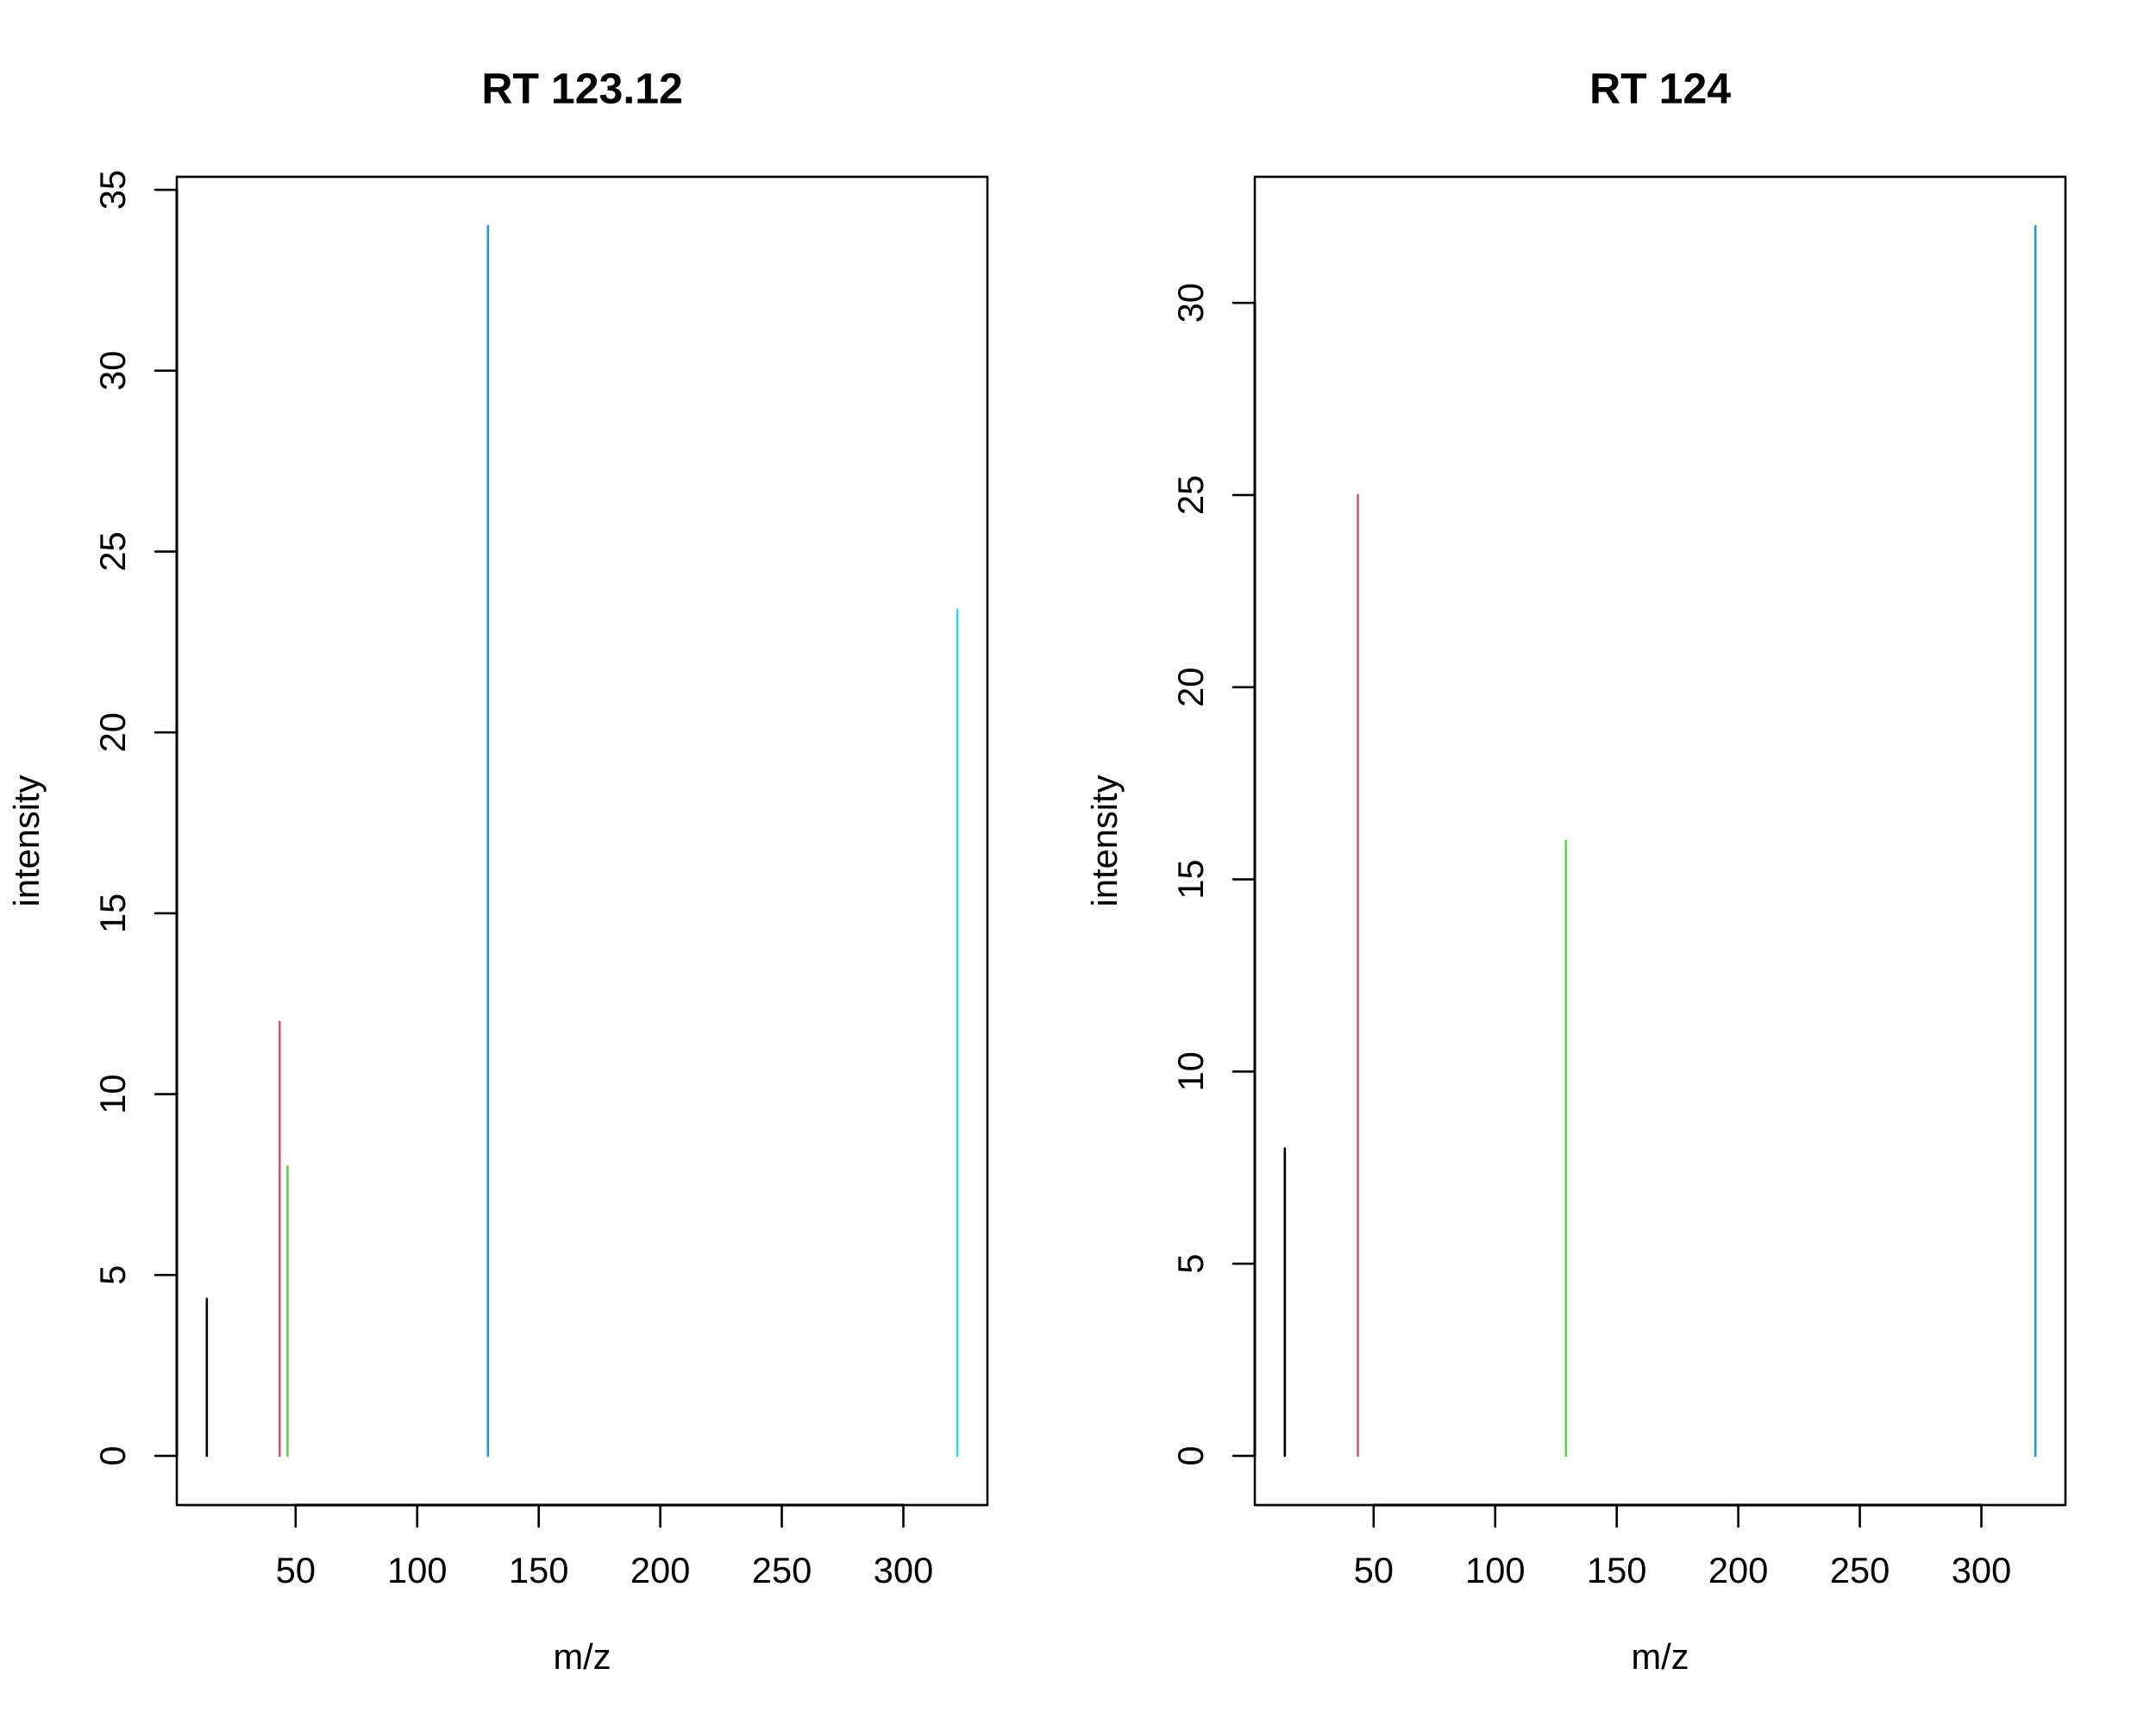
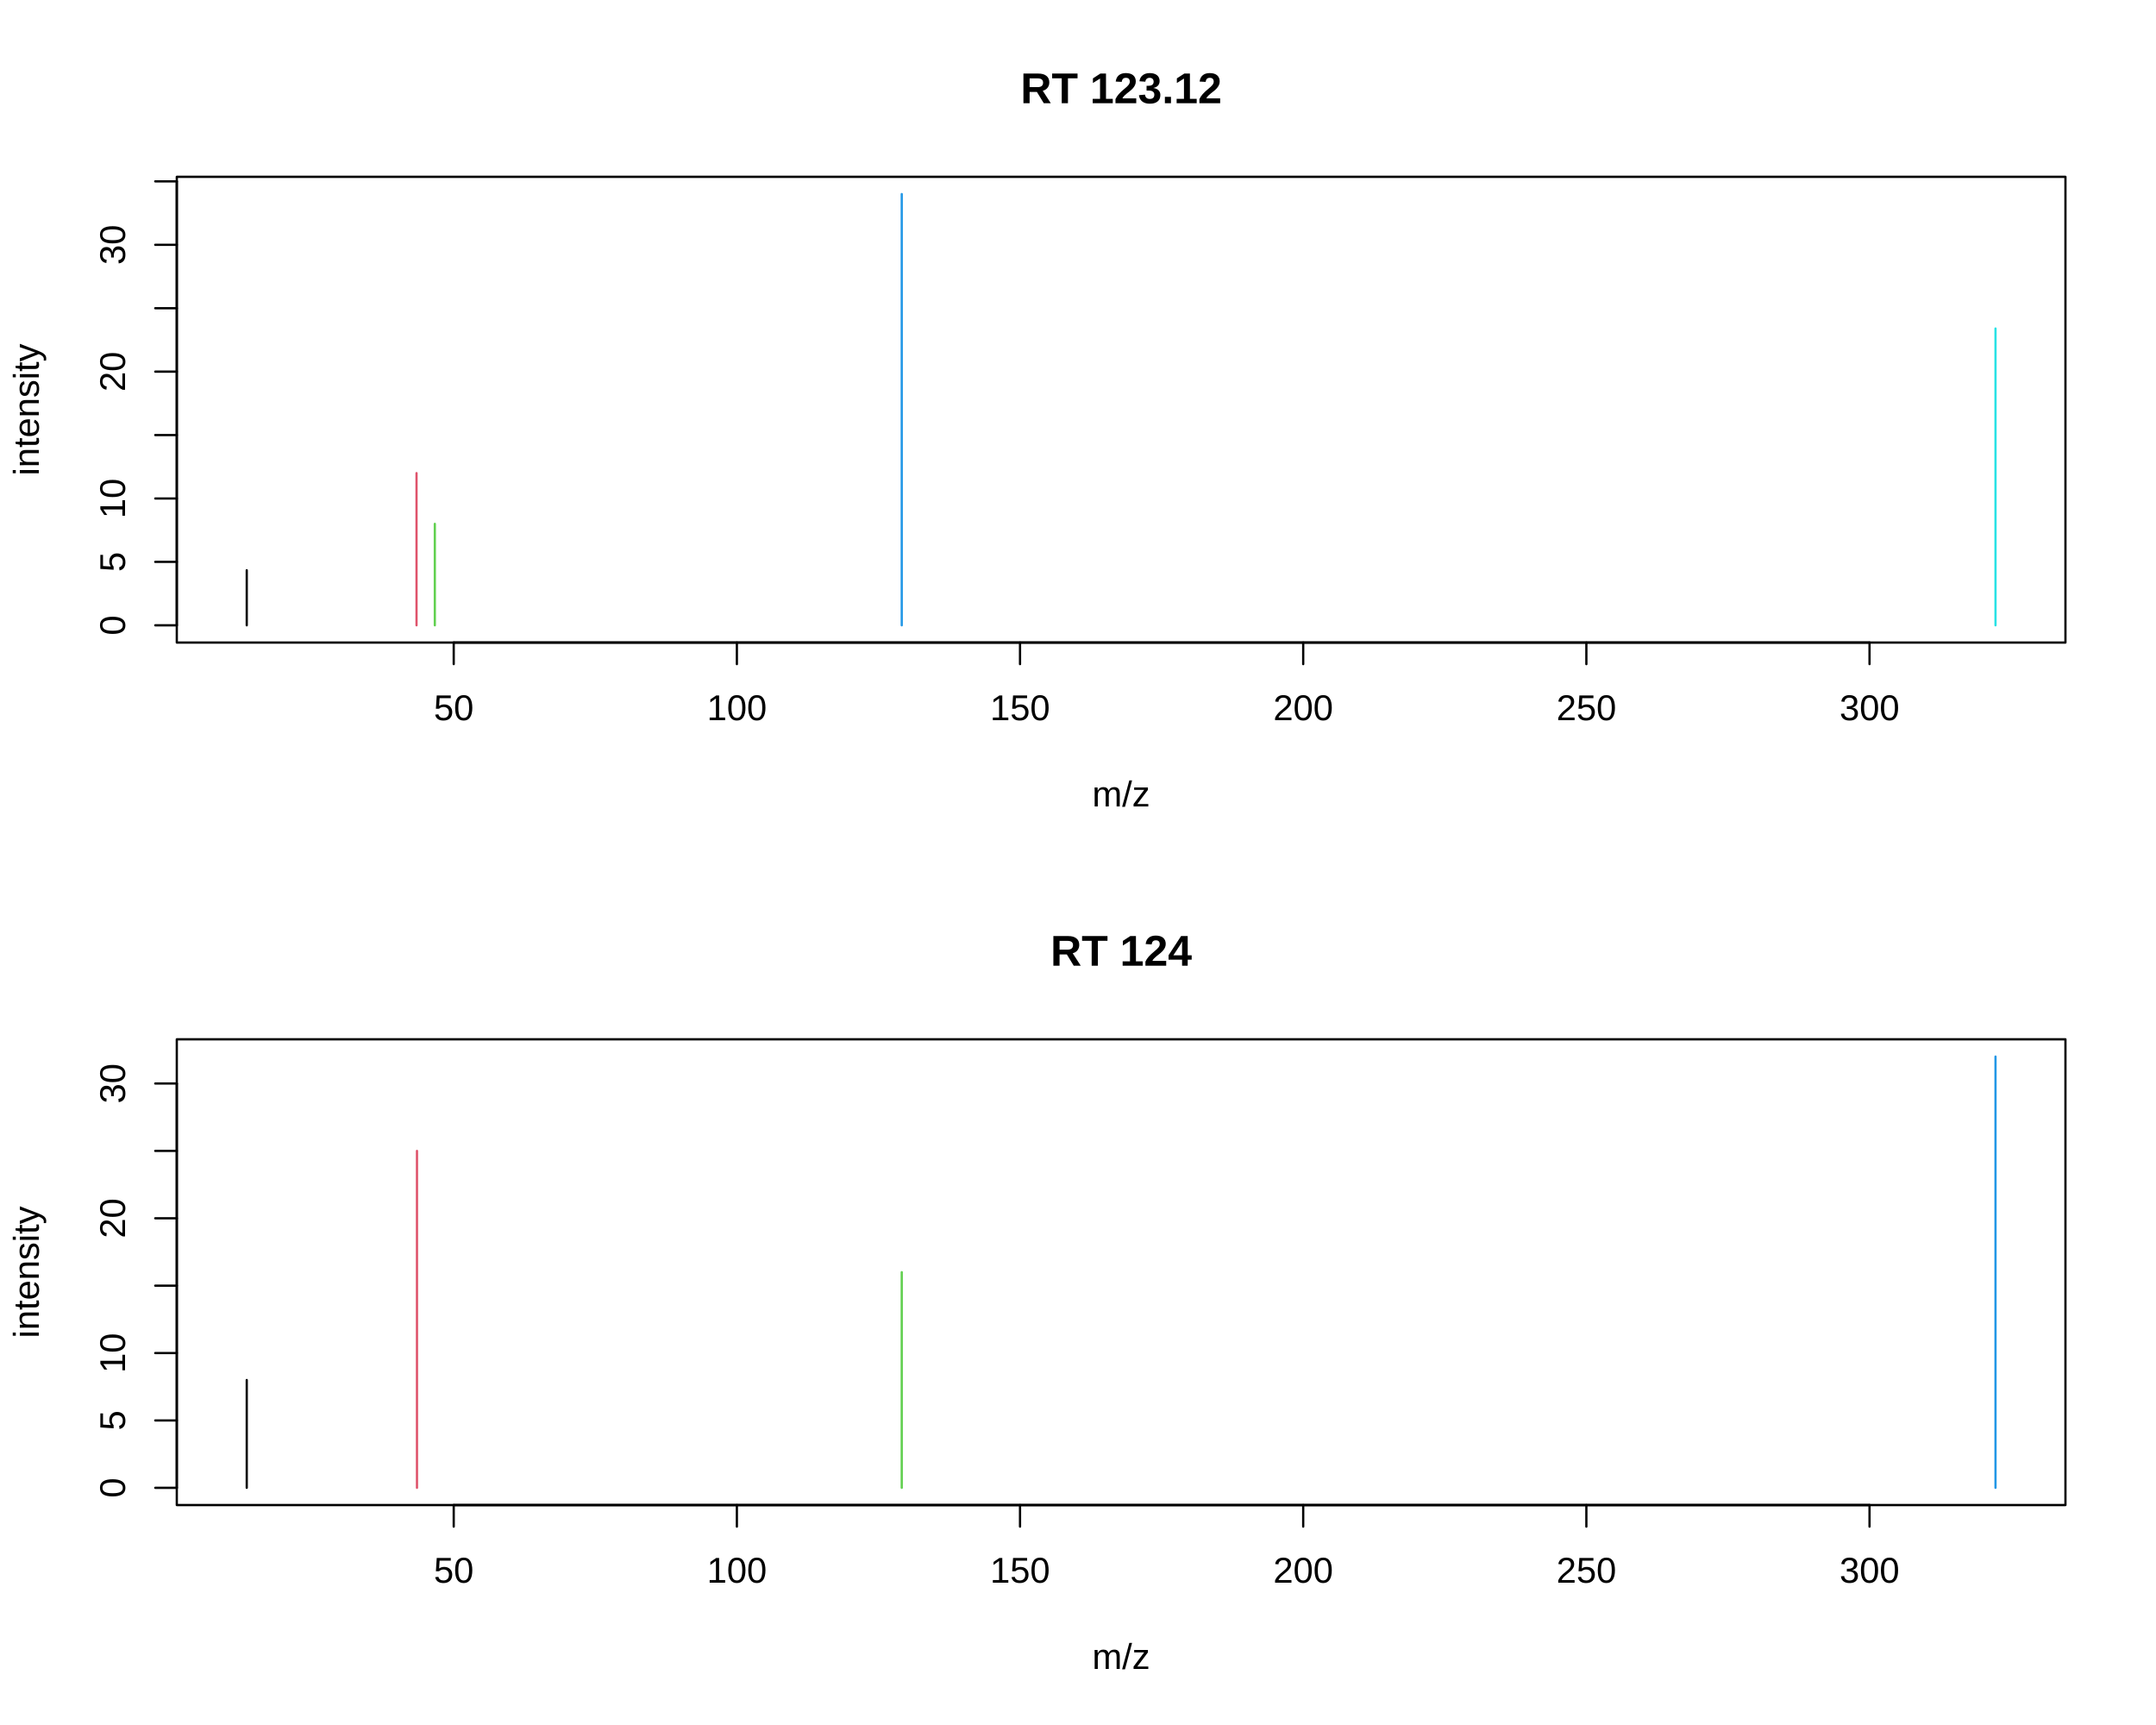
<svg xmlns="http://www.w3.org/2000/svg" viewBox="0 0 720.00 576.00">
  <defs>
    <style type="text/css">
    line, polyline, polygon, path, rect, circle {
      fill: none;
      stroke: #000000;
      stroke-linecap: round;
      stroke-linejoin: round;
      stroke-miterlimit: 10.00;
    }
  </style>
  </defs>
  <rect width="100%" height="100%" style="stroke: none; fill: #FFFFFF;" />
-   <line x1="98.73" y1="502.56" x2="301.68" y2="502.56" style="stroke-width: 0.75;" />
-   <line x1="98.73" y1="502.56" x2="98.73" y2="509.76" style="stroke-width: 0.75;" />
-   <line x1="139.32" y1="502.56" x2="139.32" y2="509.76" style="stroke-width: 0.75;" />
-   <line x1="179.91" y1="502.56" x2="179.91" y2="509.76" style="stroke-width: 0.75;" />
-   <line x1="220.50" y1="502.56" x2="220.50" y2="509.76" style="stroke-width: 0.75;" />
-   <line x1="261.09" y1="502.56" x2="261.09" y2="509.76" style="stroke-width: 0.75;" />
-   <line x1="301.68" y1="502.56" x2="301.68" y2="509.76" style="stroke-width: 0.75;" />
-   <text x="92.06" y="528.48" style="font-size: 12.00px; font-family: Liberation Sans;" textLength="13.34px" lengthAdjust="spacingAndGlyphs">50</text>
-   <text x="129.31" y="528.48" style="font-size: 12.00px; font-family: Liberation Sans;" textLength="20.02px" lengthAdjust="spacingAndGlyphs">100</text>
-   <text x="169.90" y="528.48" style="font-size: 12.00px; font-family: Liberation Sans;" textLength="20.02px" lengthAdjust="spacingAndGlyphs">150</text>
-   <text x="210.49" y="528.48" style="font-size: 12.00px; font-family: Liberation Sans;" textLength="20.02px" lengthAdjust="spacingAndGlyphs">200</text>
-   <text x="251.08" y="528.48" style="font-size: 12.00px; font-family: Liberation Sans;" textLength="20.02px" lengthAdjust="spacingAndGlyphs">250</text>
-   <text x="291.67" y="528.48" style="font-size: 12.00px; font-family: Liberation Sans;" textLength="20.02px" lengthAdjust="spacingAndGlyphs">300</text>
-   <line x1="59.04" y1="486.13" x2="59.04" y2="63.39" style="stroke-width: 0.75;" />
-   <line x1="59.04" y1="486.13" x2="51.84" y2="486.13" style="stroke-width: 0.75;" />
-   <line x1="59.04" y1="425.74" x2="51.84" y2="425.74" style="stroke-width: 0.75;" />
-   <line x1="59.04" y1="365.35" x2="51.84" y2="365.35" style="stroke-width: 0.75;" />
-   <line x1="59.04" y1="304.96" x2="51.84" y2="304.96" style="stroke-width: 0.75;" />
-   <line x1="59.04" y1="244.56" x2="51.84" y2="244.56" style="stroke-width: 0.75;" />
-   <line x1="59.04" y1="184.17" x2="51.84" y2="184.17" style="stroke-width: 0.75;" />
-   <line x1="59.04" y1="123.78" x2="51.84" y2="123.78" style="stroke-width: 0.75;" />
-   <line x1="59.04" y1="63.39" x2="51.84" y2="63.39" style="stroke-width: 0.75;" />
-   <text transform="translate(41.76,489.47) rotate(-90)" style="font-size: 12.00px; font-family: Liberation Sans;" textLength="6.67px" lengthAdjust="spacingAndGlyphs">0</text>
-   <text transform="translate(41.76,429.08) rotate(-90)" style="font-size: 12.00px; font-family: Liberation Sans;" textLength="6.67px" lengthAdjust="spacingAndGlyphs">5</text>
-   <text transform="translate(41.76,372.02) rotate(-90)" style="font-size: 12.00px; font-family: Liberation Sans;" textLength="13.34px" lengthAdjust="spacingAndGlyphs">10</text>
-   <text transform="translate(41.76,311.63) rotate(-90)" style="font-size: 12.00px; font-family: Liberation Sans;" textLength="13.34px" lengthAdjust="spacingAndGlyphs">15</text>
-   <text transform="translate(41.76,251.24) rotate(-90)" style="font-size: 12.00px; font-family: Liberation Sans;" textLength="13.34px" lengthAdjust="spacingAndGlyphs">20</text>
-   <text transform="translate(41.76,190.84) rotate(-90)" style="font-size: 12.00px; font-family: Liberation Sans;" textLength="13.34px" lengthAdjust="spacingAndGlyphs">25</text>
-   <text transform="translate(41.76,130.45) rotate(-90)" style="font-size: 12.00px; font-family: Liberation Sans;" textLength="13.34px" lengthAdjust="spacingAndGlyphs">30</text>
-   <text transform="translate(41.76,70.06) rotate(-90)" style="font-size: 12.00px; font-family: Liberation Sans;" textLength="13.34px" lengthAdjust="spacingAndGlyphs">35</text>
-   <polyline points="59.04,502.56 329.76,502.56 329.76,59.04 59.04,59.04 59.04,502.56 " style="stroke-width: 0.75;" />
+   <line x1="151.52" y1="214.56" x2="624.33" y2="214.56" style="stroke-width: 0.75;" />
+   <line x1="151.52" y1="214.56" x2="151.52" y2="221.76" style="stroke-width: 0.75;" />
+   <line x1="246.08" y1="214.56" x2="246.08" y2="221.76" style="stroke-width: 0.75;" />
+   <line x1="340.64" y1="214.56" x2="340.64" y2="221.76" style="stroke-width: 0.75;" />
+   <line x1="435.21" y1="214.56" x2="435.21" y2="221.76" style="stroke-width: 0.75;" />
+   <line x1="529.77" y1="214.56" x2="529.77" y2="221.76" style="stroke-width: 0.75;" />
+   <line x1="624.33" y1="214.56" x2="624.33" y2="221.76" style="stroke-width: 0.75;" />
+   <text x="144.85" y="240.48" style="font-size: 12.00px; font-family: Liberation Sans;" textLength="13.34px" lengthAdjust="spacingAndGlyphs">50</text>
+   <text x="236.07" y="240.48" style="font-size: 12.00px; font-family: Liberation Sans;" textLength="20.02px" lengthAdjust="spacingAndGlyphs">100</text>
+   <text x="330.64" y="240.48" style="font-size: 12.00px; font-family: Liberation Sans;" textLength="20.02px" lengthAdjust="spacingAndGlyphs">150</text>
+   <text x="425.20" y="240.48" style="font-size: 12.00px; font-family: Liberation Sans;" textLength="20.02px" lengthAdjust="spacingAndGlyphs">200</text>
+   <text x="519.76" y="240.48" style="font-size: 12.00px; font-family: Liberation Sans;" textLength="20.02px" lengthAdjust="spacingAndGlyphs">250</text>
+   <text x="614.32" y="240.48" style="font-size: 12.00px; font-family: Liberation Sans;" textLength="20.02px" lengthAdjust="spacingAndGlyphs">300</text>
+   <line x1="59.04" y1="208.80" x2="59.04" y2="60.56" style="stroke-width: 0.75;" />
+   <line x1="59.04" y1="208.80" x2="51.84" y2="208.80" style="stroke-width: 0.75;" />
+   <line x1="59.04" y1="187.62" x2="51.84" y2="187.62" style="stroke-width: 0.75;" />
+   <line x1="59.04" y1="166.45" x2="51.84" y2="166.45" style="stroke-width: 0.75;" />
+   <line x1="59.04" y1="145.27" x2="51.84" y2="145.27" style="stroke-width: 0.75;" />
+   <line x1="59.04" y1="124.09" x2="51.84" y2="124.09" style="stroke-width: 0.75;" />
+   <line x1="59.04" y1="102.92" x2="51.84" y2="102.92" style="stroke-width: 0.75;" />
+   <line x1="59.04" y1="81.74" x2="51.84" y2="81.74" style="stroke-width: 0.75;" />
+   <line x1="59.04" y1="60.56" x2="51.84" y2="60.56" style="stroke-width: 0.75;" />
+   <text transform="translate(41.76,212.14) rotate(-90)" style="font-size: 12.00px; font-family: Liberation Sans;" textLength="6.67px" lengthAdjust="spacingAndGlyphs">0</text>
+   <text transform="translate(41.76,190.96) rotate(-90)" style="font-size: 12.00px; font-family: Liberation Sans;" textLength="6.67px" lengthAdjust="spacingAndGlyphs">5</text>
+   <text transform="translate(41.76,173.12) rotate(-90)" style="font-size: 12.00px; font-family: Liberation Sans;" textLength="13.34px" lengthAdjust="spacingAndGlyphs">10</text>
+   <text transform="translate(41.76,130.77) rotate(-90)" style="font-size: 12.00px; font-family: Liberation Sans;" textLength="13.34px" lengthAdjust="spacingAndGlyphs">20</text>
+   <text transform="translate(41.76,88.41) rotate(-90)" style="font-size: 12.00px; font-family: Liberation Sans;" textLength="13.34px" lengthAdjust="spacingAndGlyphs">30</text>
+   <polygon points="59.04,214.56 689.76,214.56 689.76,59.04 59.04,59.04 " style="stroke-width: 0.75; fill: none;" />
  <defs>
-     <clipPath id="cpMC4wMHwzNjAuMDB8NTc2LjAwfDAuMDA=">
-       <rect x="0.00" y="0.00" width="360.00" height="576.00" />
+     <clipPath id="cpMC4wMHw3MjAuMDB8Mjg4LjAwfDAuMDA=">
+       <rect x="0.00" y="0.00" width="720.00" height="288.00" />
    </clipPath>
  </defs>
-   <g clip-path="url(#cpMC4wMHwzNjAuMDB8NTc2LjAwfDAuMDA=)">
-     <text x="160.81" y="34.47" style="font-size: 14.40px; font-weight: bold; font-family: Liberation Sans;" textLength="67.19px" lengthAdjust="spacingAndGlyphs">RT 123.12</text>
+   <g clip-path="url(#cpMC4wMHw3MjAuMDB8Mjg4LjAwfDAuMDA=)">
+     <text x="340.81" y="34.47" style="font-size: 14.40px; font-weight: bold; font-family: Liberation Sans;" textLength="67.19px" lengthAdjust="spacingAndGlyphs">RT 123.12</text>
  </g>
-   <g clip-path="url(#cpMC4wMHwzNjAuMDB8NTc2LjAwfDAuMDA=)">
-     <text x="184.74" y="557.28" style="font-size: 12.00px; font-family: Liberation Sans;" textLength="19.33px" lengthAdjust="spacingAndGlyphs">m/z</text>
+   <g clip-path="url(#cpMC4wMHw3MjAuMDB8Mjg4LjAwfDAuMDA=)">
+     <text x="364.74" y="269.28" style="font-size: 12.00px; font-family: Liberation Sans;" textLength="19.33px" lengthAdjust="spacingAndGlyphs">m/z</text>
  </g>
-   <g clip-path="url(#cpMC4wMHwzNjAuMDB8NTc2LjAwfDAuMDA=)">
-     <text transform="translate(12.96,302.81) rotate(-90)" style="font-size: 12.00px; font-family: Liberation Sans;" textLength="44.02px" lengthAdjust="spacingAndGlyphs">intensity</text>
+   <g clip-path="url(#cpMC4wMHw3MjAuMDB8Mjg4LjAwfDAuMDA=)">
+     <text transform="translate(12.96,158.81) rotate(-90)" style="font-size: 12.00px; font-family: Liberation Sans;" textLength="44.02px" lengthAdjust="spacingAndGlyphs">intensity</text>
  </g>
  <defs>
-     <clipPath id="cpNTkuMDR8MzI5Ljc2fDUwMi41Nnw1OS4wNA==">
-       <rect x="59.04" y="59.04" width="270.72" height="443.52" />
+     <clipPath id="cpNTkuMDR8Njg5Ljc2fDIxNC41Nnw1OS4wNA==">
+       <rect x="59.04" y="59.04" width="630.72" height="155.52" />
    </clipPath>
  </defs>
-   <line x1="69.07" y1="486.13" x2="69.07" y2="433.70" style="stroke-width: 0.75;" clip-path="url(#cpNTkuMDR8MzI5Ljc2fDUwMi41Nnw1OS4wNA==)" />
-   <line x1="93.40" y1="486.13" x2="93.40" y2="341.19" style="stroke-width: 0.75; stroke: #DF536B;" clip-path="url(#cpNTkuMDR8MzI5Ljc2fDUwMi41Nnw1OS4wNA==)" />
-   <line x1="96.03" y1="486.13" x2="96.03" y2="389.51" style="stroke-width: 0.75; stroke: #61D04F;" clip-path="url(#cpNTkuMDR8MzI5Ljc2fDUwMi41Nnw1OS4wNA==)" />
-   <line x1="162.95" y1="486.13" x2="162.95" y2="75.47" style="stroke-width: 0.75; stroke: #2297E6;" clip-path="url(#cpNTkuMDR8MzI5Ljc2fDUwMi41Nnw1OS4wNA==)" />
-   <line x1="319.73" y1="486.13" x2="319.73" y2="203.50" style="stroke-width: 0.75; stroke: #28E2E5;" clip-path="url(#cpNTkuMDR8MzI5Ljc2fDUwMi41Nnw1OS4wNA==)" />
+   <line x1="82.40" y1="208.80" x2="82.40" y2="190.41" style="stroke-width: 0.75;" clip-path="url(#cpNTkuMDR8Njg5Ljc2fDIxNC41Nnw1OS4wNA==)" />
+   <line x1="139.10" y1="208.80" x2="139.10" y2="157.98" style="stroke-width: 0.75; stroke: #DF536B;" clip-path="url(#cpNTkuMDR8Njg5Ljc2fDIxNC41Nnw1OS4wNA==)" />
+   <line x1="145.21" y1="208.80" x2="145.21" y2="174.92" style="stroke-width: 0.75; stroke: #61D04F;" clip-path="url(#cpNTkuMDR8Njg5Ljc2fDIxNC41Nnw1OS4wNA==)" />
+   <line x1="301.14" y1="208.80" x2="301.14" y2="64.80" style="stroke-width: 0.75; stroke: #2297E6;" clip-path="url(#cpNTkuMDR8Njg5Ljc2fDIxNC41Nnw1OS4wNA==)" />
+   <line x1="666.40" y1="208.80" x2="666.40" y2="109.69" style="stroke-width: 0.75; stroke: #28E2E5;" clip-path="url(#cpNTkuMDR8Njg5Ljc2fDIxNC41Nnw1OS4wNA==)" />
  <defs>
-     <clipPath id="cpNDE5LjA0fDY4OS43Nnw1MDIuNTZ8NTkuMDQ=">
-       <rect x="419.04" y="59.04" width="270.72" height="443.52" />
+     <clipPath id="cpNTkuMDR8Njg5Ljc2fDUwMi41NnwzNDcuMDQ=">
+       <rect x="59.04" y="347.04" width="630.72" height="155.52" />
    </clipPath>
  </defs>
  <defs>
    <clipPath id="cpMC4wMHw3MjAuMDB8NTc2LjAwfDAuMDA=">
      <rect x="0.00" y="0.00" width="720.00" height="576.00" />
    </clipPath>
  </defs>
-   <line x1="458.73" y1="502.56" x2="661.68" y2="502.56" style="stroke-width: 0.75;" clip-path="url(#cpMC4wMHw3MjAuMDB8NTc2LjAwfDAuMDA=)" />
-   <line x1="458.73" y1="502.56" x2="458.73" y2="509.76" style="stroke-width: 0.75;" clip-path="url(#cpMC4wMHw3MjAuMDB8NTc2LjAwfDAuMDA=)" />
-   <line x1="499.32" y1="502.56" x2="499.32" y2="509.76" style="stroke-width: 0.75;" clip-path="url(#cpMC4wMHw3MjAuMDB8NTc2LjAwfDAuMDA=)" />
-   <line x1="539.91" y1="502.56" x2="539.91" y2="509.76" style="stroke-width: 0.75;" clip-path="url(#cpMC4wMHw3MjAuMDB8NTc2LjAwfDAuMDA=)" />
-   <line x1="580.50" y1="502.56" x2="580.50" y2="509.76" style="stroke-width: 0.75;" clip-path="url(#cpMC4wMHw3MjAuMDB8NTc2LjAwfDAuMDA=)" />
-   <line x1="621.09" y1="502.56" x2="621.09" y2="509.76" style="stroke-width: 0.75;" clip-path="url(#cpMC4wMHw3MjAuMDB8NTc2LjAwfDAuMDA=)" />
-   <line x1="661.68" y1="502.56" x2="661.68" y2="509.76" style="stroke-width: 0.75;" clip-path="url(#cpMC4wMHw3MjAuMDB8NTc2LjAwfDAuMDA=)" />
+   <line x1="151.52" y1="502.56" x2="624.33" y2="502.56" style="stroke-width: 0.75;" clip-path="url(#cpMC4wMHw3MjAuMDB8NTc2LjAwfDAuMDA=)" />
+   <line x1="151.52" y1="502.56" x2="151.52" y2="509.76" style="stroke-width: 0.75;" clip-path="url(#cpMC4wMHw3MjAuMDB8NTc2LjAwfDAuMDA=)" />
+   <line x1="246.08" y1="502.56" x2="246.08" y2="509.76" style="stroke-width: 0.75;" clip-path="url(#cpMC4wMHw3MjAuMDB8NTc2LjAwfDAuMDA=)" />
+   <line x1="340.64" y1="502.56" x2="340.64" y2="509.76" style="stroke-width: 0.75;" clip-path="url(#cpMC4wMHw3MjAuMDB8NTc2LjAwfDAuMDA=)" />
+   <line x1="435.21" y1="502.56" x2="435.21" y2="509.76" style="stroke-width: 0.75;" clip-path="url(#cpMC4wMHw3MjAuMDB8NTc2LjAwfDAuMDA=)" />
+   <line x1="529.77" y1="502.56" x2="529.77" y2="509.76" style="stroke-width: 0.75;" clip-path="url(#cpMC4wMHw3MjAuMDB8NTc2LjAwfDAuMDA=)" />
+   <line x1="624.33" y1="502.56" x2="624.33" y2="509.76" style="stroke-width: 0.75;" clip-path="url(#cpMC4wMHw3MjAuMDB8NTc2LjAwfDAuMDA=)" />
  <g clip-path="url(#cpMC4wMHw3MjAuMDB8NTc2LjAwfDAuMDA=)">
-     <text x="452.06" y="528.48" style="font-size: 12.00px; font-family: Liberation Sans;" textLength="13.34px" lengthAdjust="spacingAndGlyphs">50</text>
+     <text x="144.85" y="528.48" style="font-size: 12.00px; font-family: Liberation Sans;" textLength="13.34px" lengthAdjust="spacingAndGlyphs">50</text>
  </g>
  <g clip-path="url(#cpMC4wMHw3MjAuMDB8NTc2LjAwfDAuMDA=)">
-     <text x="489.32" y="528.48" style="font-size: 12.00px; font-family: Liberation Sans;" textLength="20.02px" lengthAdjust="spacingAndGlyphs">100</text>
+     <text x="236.07" y="528.48" style="font-size: 12.00px; font-family: Liberation Sans;" textLength="20.02px" lengthAdjust="spacingAndGlyphs">100</text>
  </g>
  <g clip-path="url(#cpMC4wMHw3MjAuMDB8NTc2LjAwfDAuMDA=)">
-     <text x="529.90" y="528.48" style="font-size: 12.00px; font-family: Liberation Sans;" textLength="20.02px" lengthAdjust="spacingAndGlyphs">150</text>
+     <text x="330.64" y="528.48" style="font-size: 12.00px; font-family: Liberation Sans;" textLength="20.02px" lengthAdjust="spacingAndGlyphs">150</text>
  </g>
  <g clip-path="url(#cpMC4wMHw3MjAuMDB8NTc2LjAwfDAuMDA=)">
-     <text x="570.49" y="528.48" style="font-size: 12.00px; font-family: Liberation Sans;" textLength="20.02px" lengthAdjust="spacingAndGlyphs">200</text>
+     <text x="425.20" y="528.48" style="font-size: 12.00px; font-family: Liberation Sans;" textLength="20.02px" lengthAdjust="spacingAndGlyphs">200</text>
  </g>
  <g clip-path="url(#cpMC4wMHw3MjAuMDB8NTc2LjAwfDAuMDA=)">
-     <text x="611.08" y="528.48" style="font-size: 12.00px; font-family: Liberation Sans;" textLength="20.02px" lengthAdjust="spacingAndGlyphs">250</text>
+     <text x="519.76" y="528.48" style="font-size: 12.00px; font-family: Liberation Sans;" textLength="20.02px" lengthAdjust="spacingAndGlyphs">250</text>
  </g>
  <g clip-path="url(#cpMC4wMHw3MjAuMDB8NTc2LjAwfDAuMDA=)">
-     <text x="651.67" y="528.48" style="font-size: 12.00px; font-family: Liberation Sans;" textLength="20.02px" lengthAdjust="spacingAndGlyphs">300</text>
+     <text x="614.32" y="528.48" style="font-size: 12.00px; font-family: Liberation Sans;" textLength="20.02px" lengthAdjust="spacingAndGlyphs">300</text>
  </g>
-   <line x1="419.04" y1="486.13" x2="419.04" y2="101.13" style="stroke-width: 0.75;" clip-path="url(#cpMC4wMHw3MjAuMDB8NTc2LjAwfDAuMDA=)" />
-   <line x1="419.04" y1="486.13" x2="411.84" y2="486.13" style="stroke-width: 0.75;" clip-path="url(#cpMC4wMHw3MjAuMDB8NTc2LjAwfDAuMDA=)" />
-   <line x1="419.04" y1="421.97" x2="411.84" y2="421.97" style="stroke-width: 0.75;" clip-path="url(#cpMC4wMHw3MjAuMDB8NTc2LjAwfDAuMDA=)" />
-   <line x1="419.04" y1="357.80" x2="411.84" y2="357.80" style="stroke-width: 0.75;" clip-path="url(#cpMC4wMHw3MjAuMDB8NTc2LjAwfDAuMDA=)" />
-   <line x1="419.04" y1="293.63" x2="411.84" y2="293.63" style="stroke-width: 0.75;" clip-path="url(#cpMC4wMHw3MjAuMDB8NTc2LjAwfDAuMDA=)" />
-   <line x1="419.04" y1="229.47" x2="411.84" y2="229.47" style="stroke-width: 0.75;" clip-path="url(#cpMC4wMHw3MjAuMDB8NTc2LjAwfDAuMDA=)" />
-   <line x1="419.04" y1="165.30" x2="411.84" y2="165.30" style="stroke-width: 0.75;" clip-path="url(#cpMC4wMHw3MjAuMDB8NTc2LjAwfDAuMDA=)" />
-   <line x1="419.04" y1="101.13" x2="411.84" y2="101.13" style="stroke-width: 0.75;" clip-path="url(#cpMC4wMHw3MjAuMDB8NTc2LjAwfDAuMDA=)" />
+   <line x1="59.04" y1="496.80" x2="59.04" y2="361.80" style="stroke-width: 0.75;" clip-path="url(#cpMC4wMHw3MjAuMDB8NTc2LjAwfDAuMDA=)" />
+   <line x1="59.04" y1="496.80" x2="51.84" y2="496.80" style="stroke-width: 0.75;" clip-path="url(#cpMC4wMHw3MjAuMDB8NTc2LjAwfDAuMDA=)" />
+   <line x1="59.04" y1="474.30" x2="51.84" y2="474.30" style="stroke-width: 0.75;" clip-path="url(#cpMC4wMHw3MjAuMDB8NTc2LjAwfDAuMDA=)" />
+   <line x1="59.04" y1="451.80" x2="51.84" y2="451.80" style="stroke-width: 0.75;" clip-path="url(#cpMC4wMHw3MjAuMDB8NTc2LjAwfDAuMDA=)" />
+   <line x1="59.04" y1="429.30" x2="51.84" y2="429.30" style="stroke-width: 0.75;" clip-path="url(#cpMC4wMHw3MjAuMDB8NTc2LjAwfDAuMDA=)" />
+   <line x1="59.04" y1="406.80" x2="51.84" y2="406.80" style="stroke-width: 0.75;" clip-path="url(#cpMC4wMHw3MjAuMDB8NTc2LjAwfDAuMDA=)" />
+   <line x1="59.04" y1="384.30" x2="51.84" y2="384.30" style="stroke-width: 0.75;" clip-path="url(#cpMC4wMHw3MjAuMDB8NTc2LjAwfDAuMDA=)" />
+   <line x1="59.04" y1="361.80" x2="51.84" y2="361.80" style="stroke-width: 0.75;" clip-path="url(#cpMC4wMHw3MjAuMDB8NTc2LjAwfDAuMDA=)" />
  <g clip-path="url(#cpMC4wMHw3MjAuMDB8NTc2LjAwfDAuMDA=)">
-     <text transform="translate(401.76,489.47) rotate(-90)" style="font-size: 12.00px; font-family: Liberation Sans;" textLength="6.67px" lengthAdjust="spacingAndGlyphs">0</text>
+     <text transform="translate(41.76,500.14) rotate(-90)" style="font-size: 12.00px; font-family: Liberation Sans;" textLength="6.67px" lengthAdjust="spacingAndGlyphs">0</text>
  </g>
  <g clip-path="url(#cpMC4wMHw3MjAuMDB8NTc2LjAwfDAuMDA=)">
-     <text transform="translate(401.76,425.30) rotate(-90)" style="font-size: 12.00px; font-family: Liberation Sans;" textLength="6.67px" lengthAdjust="spacingAndGlyphs">5</text>
+     <text transform="translate(41.76,477.64) rotate(-90)" style="font-size: 12.00px; font-family: Liberation Sans;" textLength="6.67px" lengthAdjust="spacingAndGlyphs">5</text>
  </g>
  <g clip-path="url(#cpMC4wMHw3MjAuMDB8NTc2LjAwfDAuMDA=)">
-     <text transform="translate(401.76,364.47) rotate(-90)" style="font-size: 12.00px; font-family: Liberation Sans;" textLength="13.34px" lengthAdjust="spacingAndGlyphs">10</text>
+     <text transform="translate(41.76,458.47) rotate(-90)" style="font-size: 12.00px; font-family: Liberation Sans;" textLength="13.34px" lengthAdjust="spacingAndGlyphs">10</text>
  </g>
  <g clip-path="url(#cpMC4wMHw3MjAuMDB8NTc2LjAwfDAuMDA=)">
-     <text transform="translate(401.76,300.31) rotate(-90)" style="font-size: 12.00px; font-family: Liberation Sans;" textLength="13.34px" lengthAdjust="spacingAndGlyphs">15</text>
+     <text transform="translate(41.76,413.47) rotate(-90)" style="font-size: 12.00px; font-family: Liberation Sans;" textLength="13.34px" lengthAdjust="spacingAndGlyphs">20</text>
  </g>
  <g clip-path="url(#cpMC4wMHw3MjAuMDB8NTc2LjAwfDAuMDA=)">
-     <text transform="translate(401.76,236.14) rotate(-90)" style="font-size: 12.00px; font-family: Liberation Sans;" textLength="13.34px" lengthAdjust="spacingAndGlyphs">20</text>
+     <text transform="translate(41.76,368.47) rotate(-90)" style="font-size: 12.00px; font-family: Liberation Sans;" textLength="13.34px" lengthAdjust="spacingAndGlyphs">30</text>
  </g>
-   <g clip-path="url(#cpMC4wMHw3MjAuMDB8NTc2LjAwfDAuMDA=)">
-     <text transform="translate(401.76,171.97) rotate(-90)" style="font-size: 12.00px; font-family: Liberation Sans;" textLength="13.34px" lengthAdjust="spacingAndGlyphs">25</text>
-   </g>
-   <g clip-path="url(#cpMC4wMHw3MjAuMDB8NTc2LjAwfDAuMDA=)">
-     <text transform="translate(401.76,107.81) rotate(-90)" style="font-size: 12.00px; font-family: Liberation Sans;" textLength="13.34px" lengthAdjust="spacingAndGlyphs">30</text>
-   </g>
-   <polyline points="419.04,502.56 689.76,502.56 689.76,59.04 419.04,59.04 419.04,502.56 " style="stroke-width: 0.75;" clip-path="url(#cpMC4wMHw3MjAuMDB8NTc2LjAwfDAuMDA=)" />
+   <polygon points="59.04,502.56 689.76,502.56 689.76,347.04 59.04,347.04 " style="stroke-width: 0.75; fill: none;" clip-path="url(#cpMC4wMHw3MjAuMDB8NTc2LjAwfDAuMDA=)" />
  <defs>
-     <clipPath id="cpMzYwLjAwfDcyMC4wMHw1NzYuMDB8MC4wMA==">
-       <rect x="360.00" y="0.00" width="360.00" height="576.00" />
+     <clipPath id="cpMC4wMHw3MjAuMDB8NTc2LjAwfDI4OC4wMA==">
+       <rect x="0.00" y="288.00" width="720.00" height="288.00" />
    </clipPath>
  </defs>
-   <g clip-path="url(#cpMzYwLjAwfDcyMC4wMHw1NzYuMDB8MC4wMA==)">
-     <text x="530.81" y="34.47" style="font-size: 14.40px; font-weight: bold; font-family: Liberation Sans;" textLength="47.19px" lengthAdjust="spacingAndGlyphs">RT 124</text>
+   <g clip-path="url(#cpMC4wMHw3MjAuMDB8NTc2LjAwfDI4OC4wMA==)">
+     <text x="350.81" y="322.47" style="font-size: 14.40px; font-weight: bold; font-family: Liberation Sans;" textLength="47.19px" lengthAdjust="spacingAndGlyphs">RT 124</text>
  </g>
-   <g clip-path="url(#cpMzYwLjAwfDcyMC4wMHw1NzYuMDB8MC4wMA==)">
-     <text x="544.74" y="557.28" style="font-size: 12.00px; font-family: Liberation Sans;" textLength="19.33px" lengthAdjust="spacingAndGlyphs">m/z</text>
+   <g clip-path="url(#cpMC4wMHw3MjAuMDB8NTc2LjAwfDI4OC4wMA==)">
+     <text x="364.74" y="557.28" style="font-size: 12.00px; font-family: Liberation Sans;" textLength="19.33px" lengthAdjust="spacingAndGlyphs">m/z</text>
  </g>
-   <g clip-path="url(#cpMzYwLjAwfDcyMC4wMHw1NzYuMDB8MC4wMA==)">
-     <text transform="translate(372.96,302.81) rotate(-90)" style="font-size: 12.00px; font-family: Liberation Sans;" textLength="44.02px" lengthAdjust="spacingAndGlyphs">intensity</text>
+   <g clip-path="url(#cpMC4wMHw3MjAuMDB8NTc2LjAwfDI4OC4wMA==)">
+     <text transform="translate(12.96,446.81) rotate(-90)" style="font-size: 12.00px; font-family: Liberation Sans;" textLength="44.02px" lengthAdjust="spacingAndGlyphs">intensity</text>
  </g>
  <defs>
-     <clipPath id="cpNDE5LjA0fDY4OS43Nnw1MDIuNTZ8NTkuMDQ=">
-       <rect x="419.04" y="59.04" width="270.72" height="443.52" />
+     <clipPath id="cpNTkuMDR8Njg5Ljc2fDUwMi41NnwzNDcuMDQ=">
+       <rect x="59.04" y="347.04" width="630.72" height="155.52" />
    </clipPath>
  </defs>
-   <line x1="429.07" y1="486.13" x2="429.07" y2="383.47" style="stroke-width: 0.75;" clip-path="url(#cpNDE5LjA0fDY4OS43Nnw1MDIuNTZ8NTkuMDQ=)" />
-   <line x1="453.47" y1="486.13" x2="453.47" y2="165.30" style="stroke-width: 0.75; stroke: #DF536B;" clip-path="url(#cpNDE5LjA0fDY4OS43Nnw1MDIuNTZ8NTkuMDQ=)" />
-   <line x1="522.96" y1="486.13" x2="522.96" y2="280.80" style="stroke-width: 0.75; stroke: #61D04F;" clip-path="url(#cpNDE5LjA0fDY4OS43Nnw1MDIuNTZ8NTkuMDQ=)" />
-   <line x1="679.73" y1="486.13" x2="679.73" y2="75.47" style="stroke-width: 0.75; stroke: #2297E6;" clip-path="url(#cpNDE5LjA0fDY4OS43Nnw1MDIuNTZ8NTkuMDQ=)" />
+   <line x1="82.40" y1="496.80" x2="82.40" y2="460.80" style="stroke-width: 0.75;" clip-path="url(#cpNTkuMDR8Njg5Ljc2fDUwMi41NnwzNDcuMDQ=)" />
+   <line x1="139.25" y1="496.80" x2="139.25" y2="384.30" style="stroke-width: 0.75; stroke: #DF536B;" clip-path="url(#cpNTkuMDR8Njg5Ljc2fDUwMi41NnwzNDcuMDQ=)" />
+   <line x1="301.14" y1="496.80" x2="301.14" y2="424.80" style="stroke-width: 0.75; stroke: #61D04F;" clip-path="url(#cpNTkuMDR8Njg5Ljc2fDUwMi41NnwzNDcuMDQ=)" />
+   <line x1="666.40" y1="496.80" x2="666.40" y2="352.80" style="stroke-width: 0.75; stroke: #2297E6;" clip-path="url(#cpNTkuMDR8Njg5Ljc2fDUwMi41NnwzNDcuMDQ=)" />
</svg>
